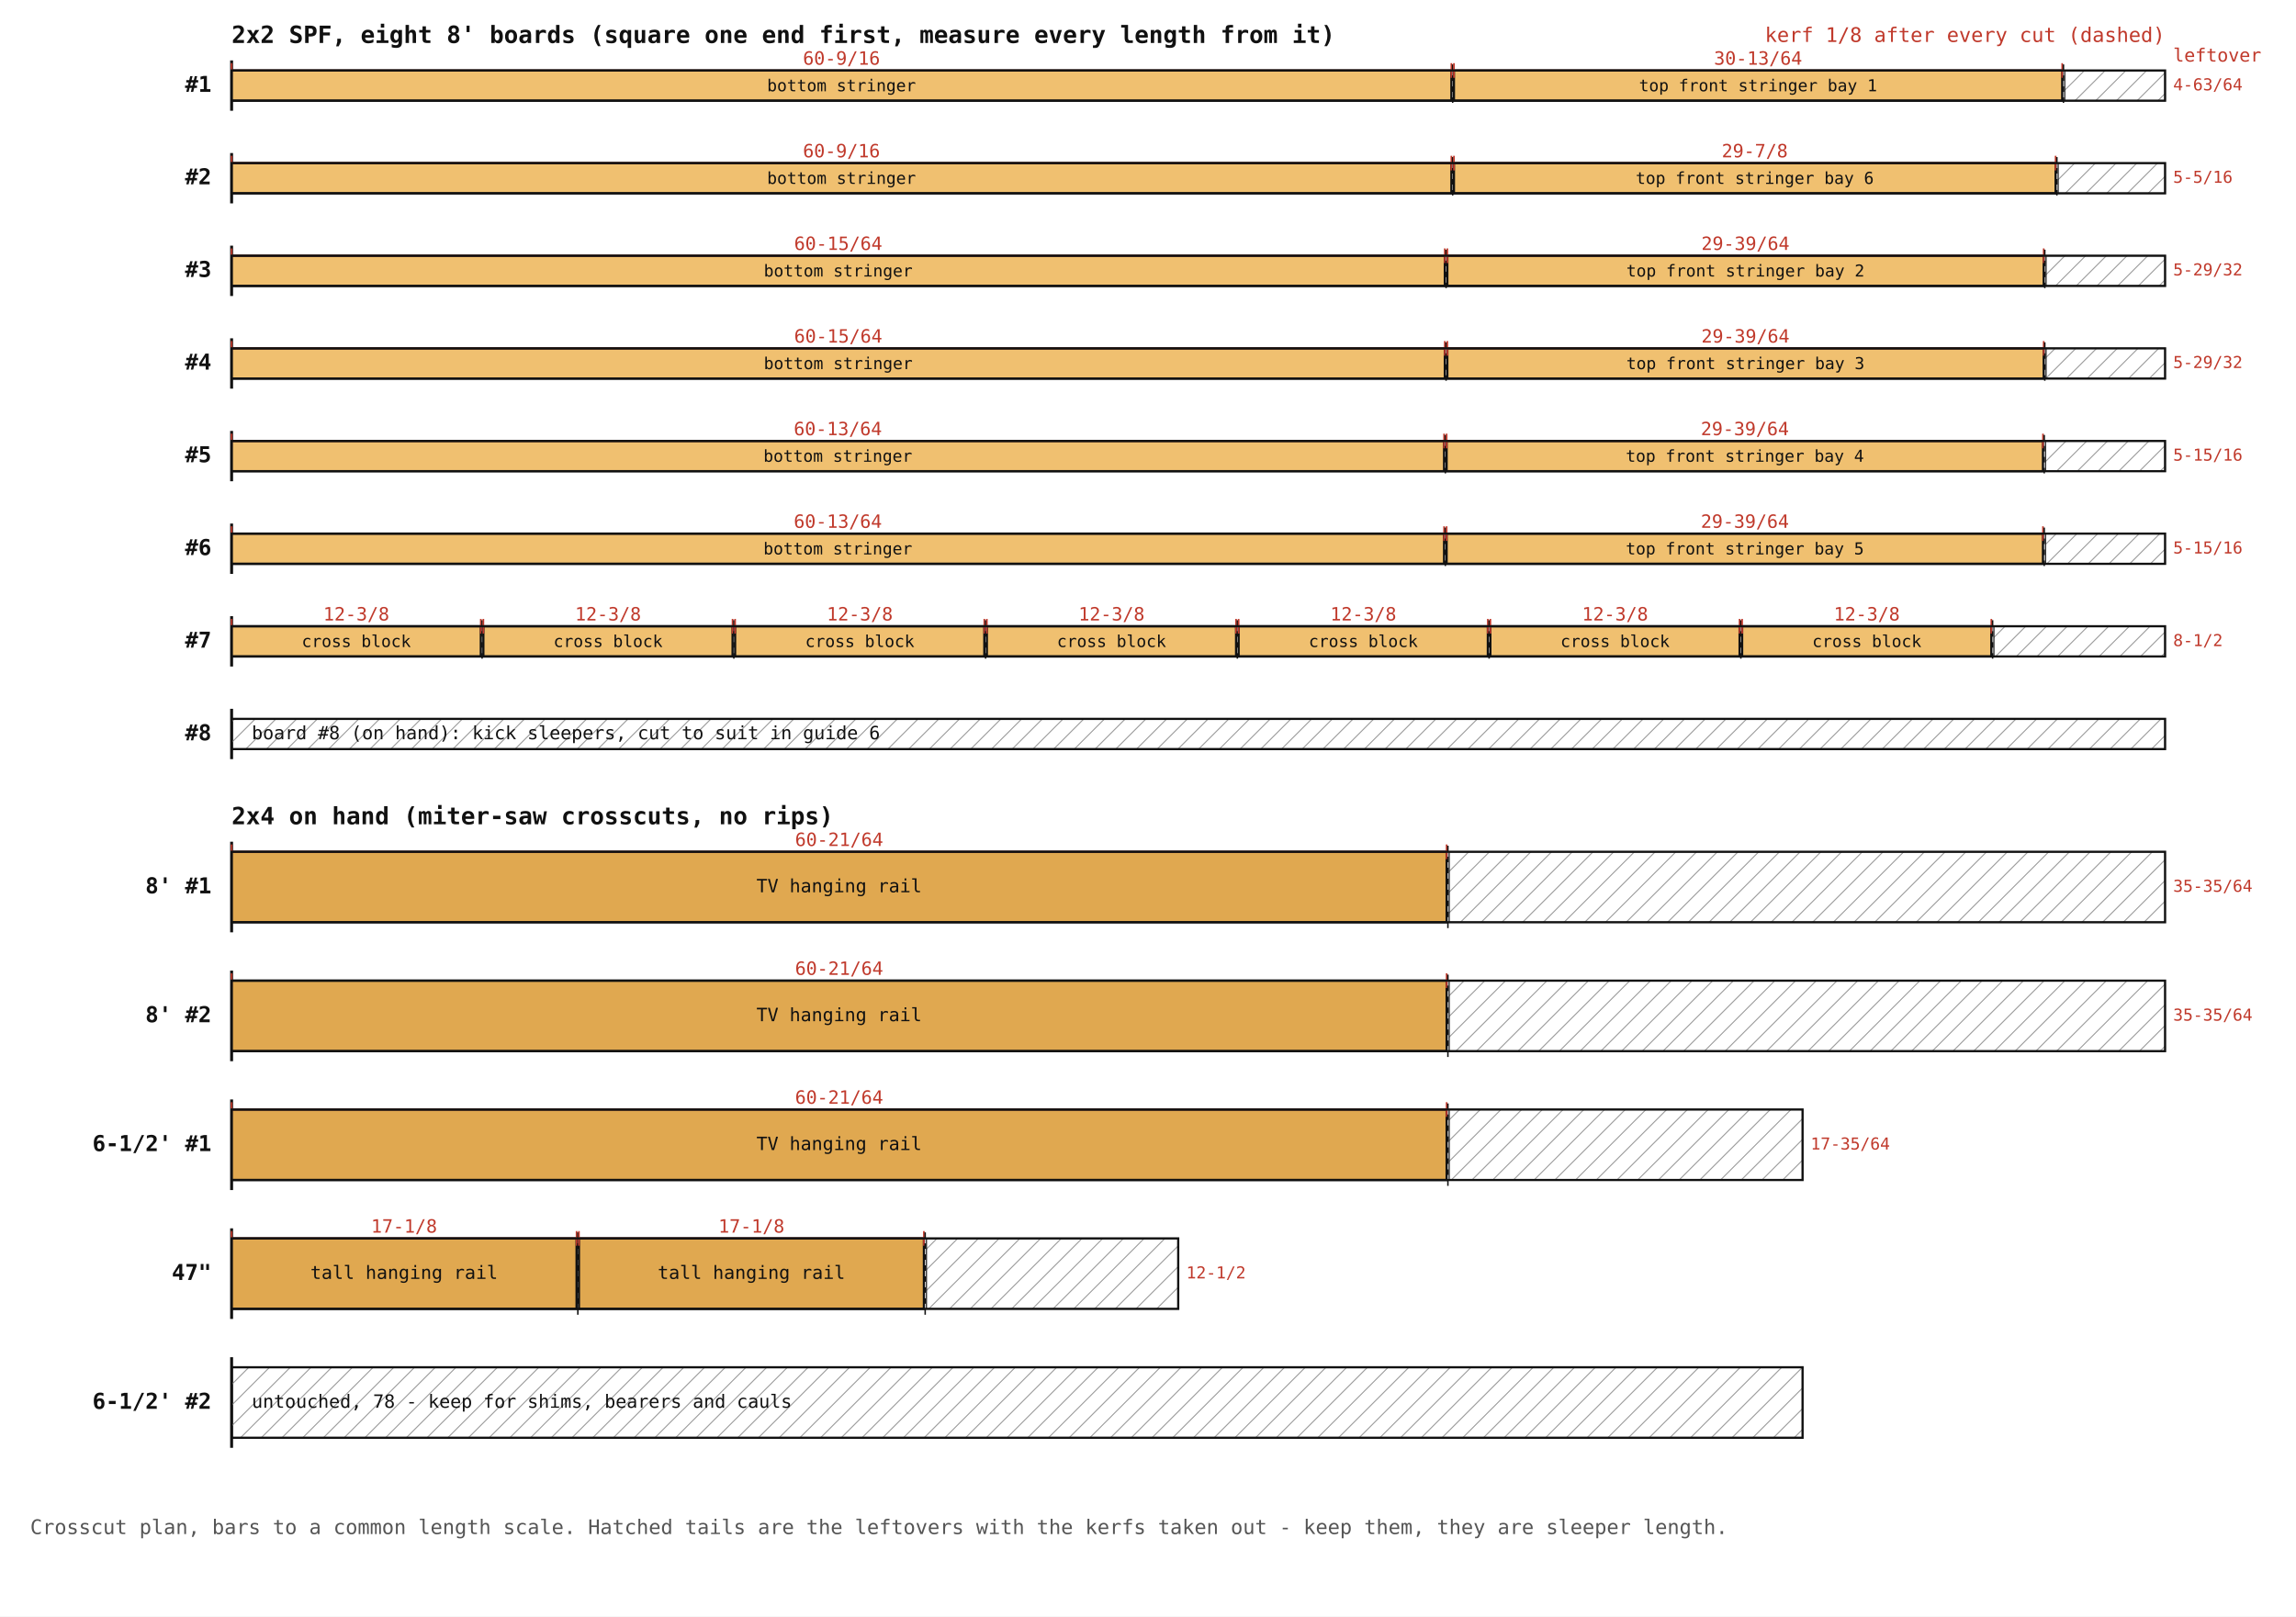
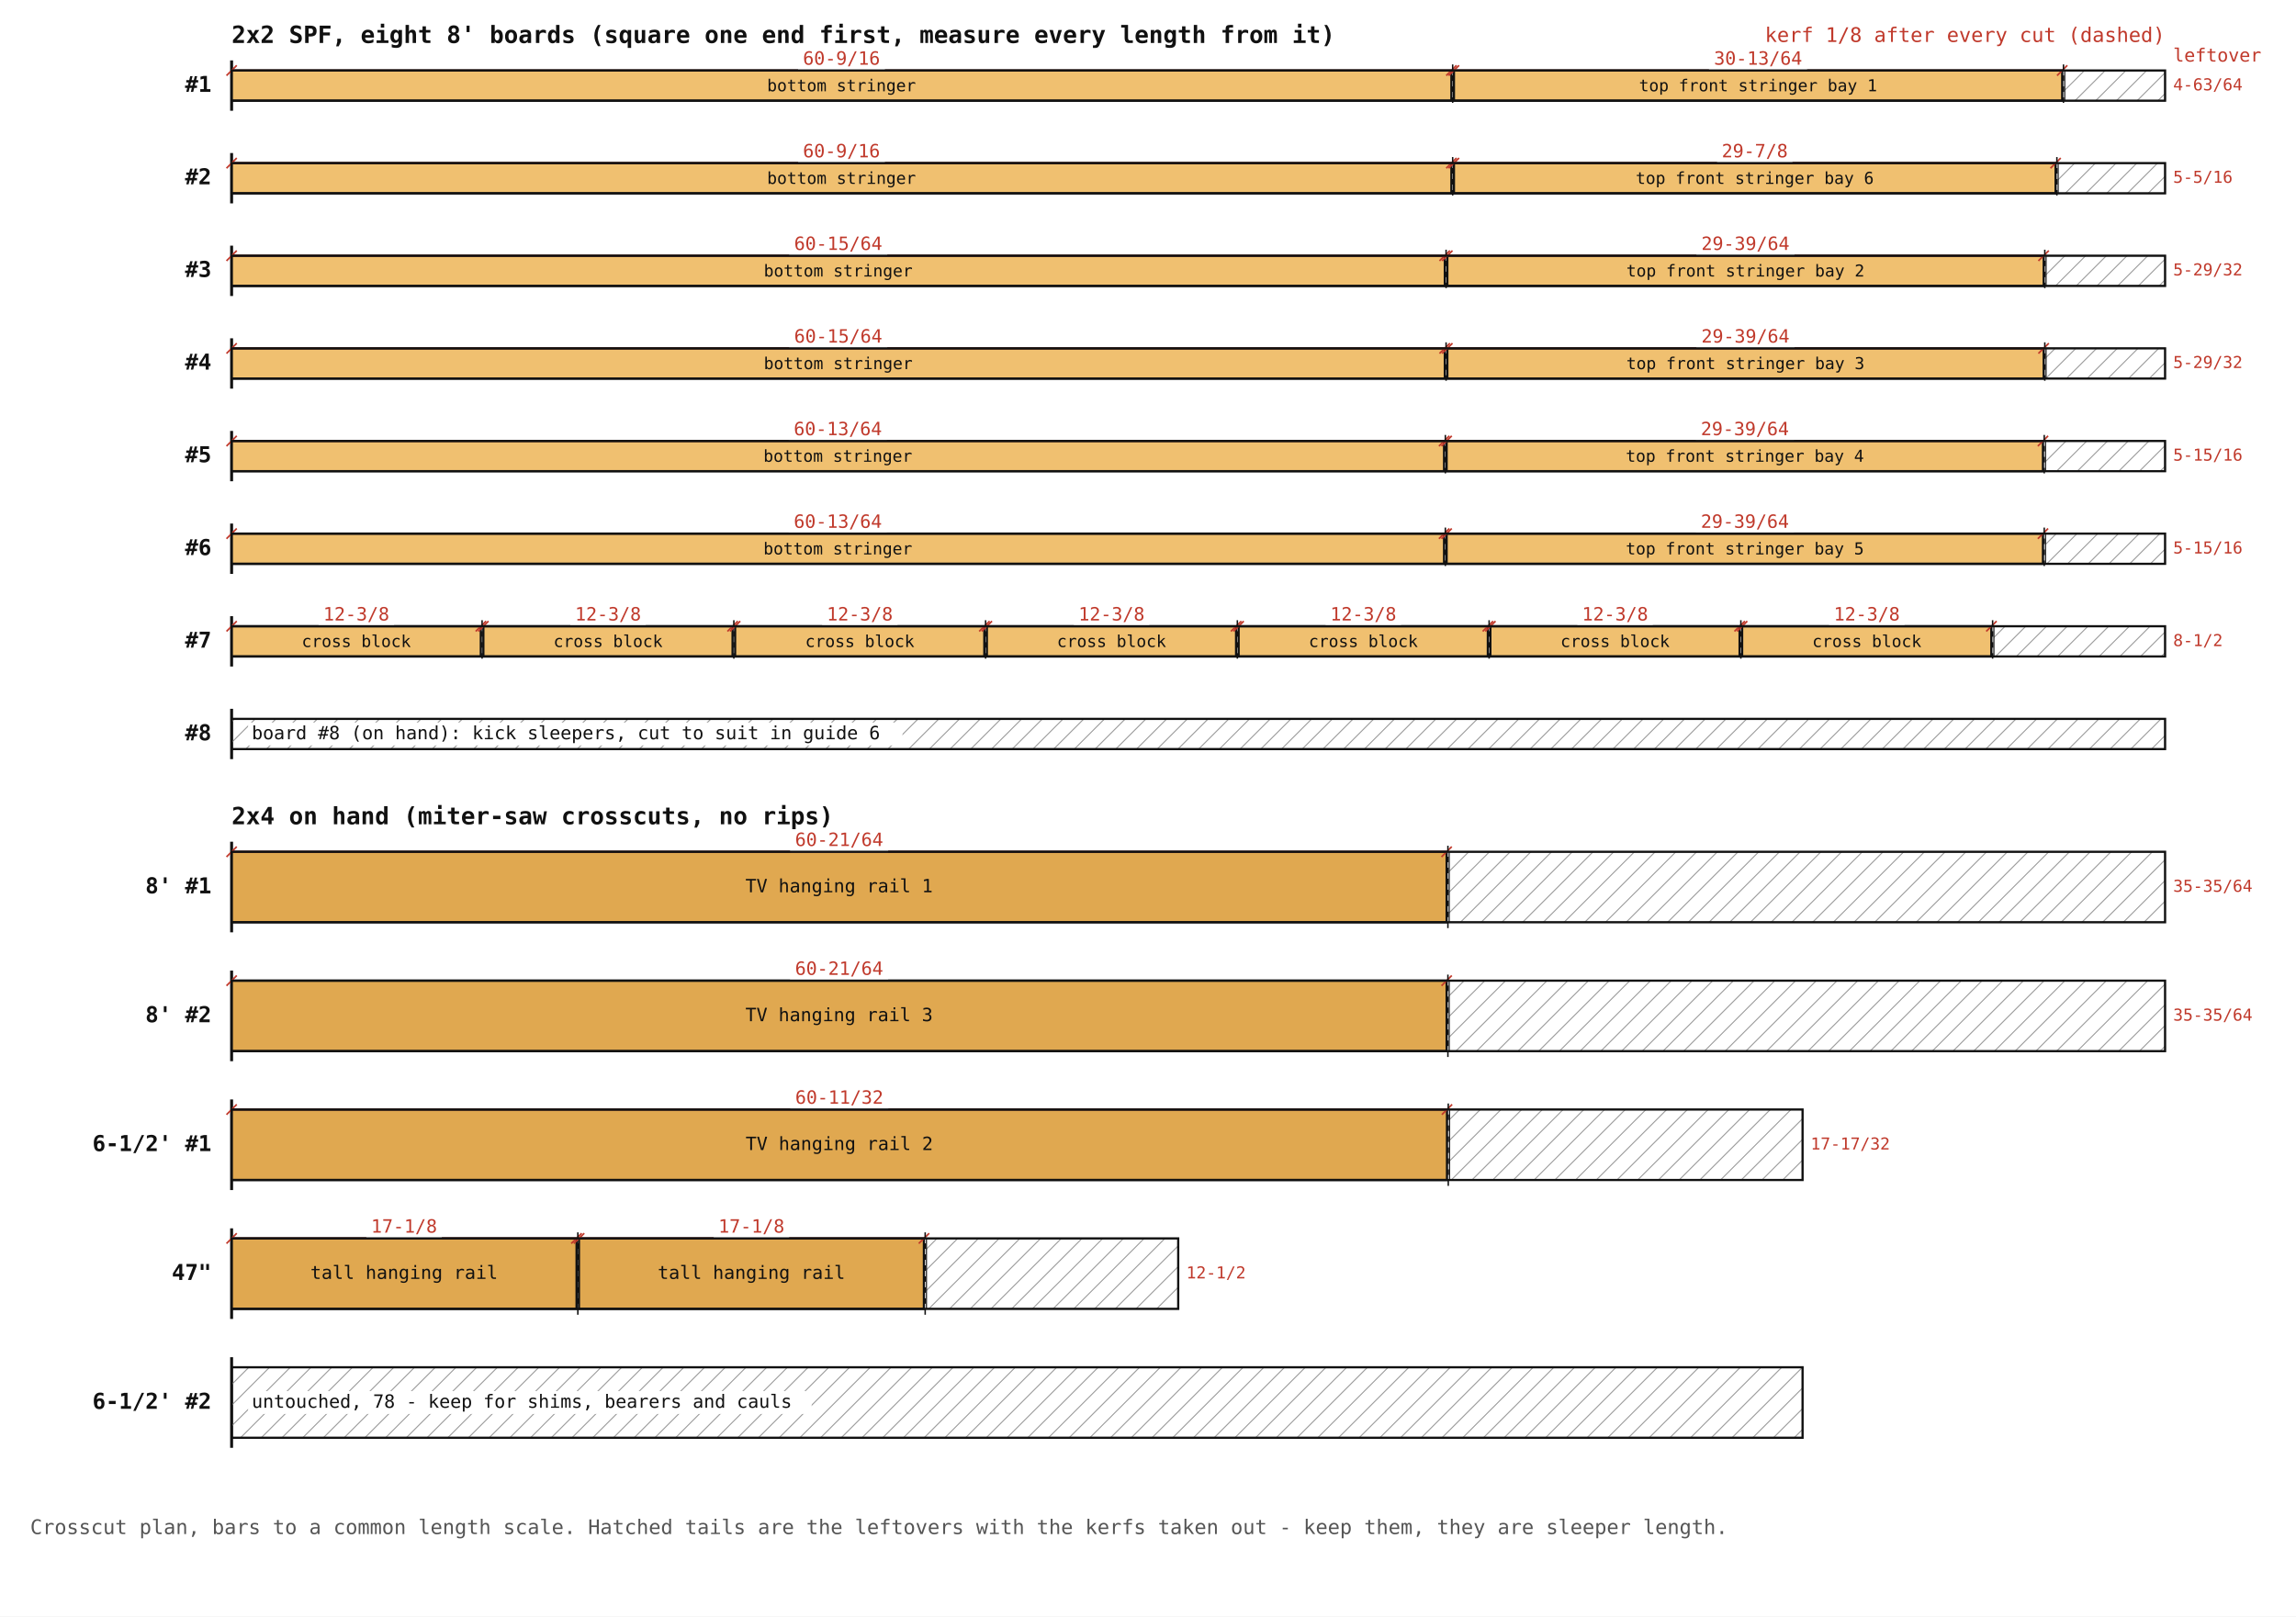
<svg xmlns="http://www.w3.org/2000/svg" viewBox="0 0 1254 883" width="1254" height="883">
  <defs>
    <pattern id="waste" width="8" height="8" patternUnits="userSpaceOnUse" patternTransform="rotate(45)">
      <line x1="0" y1="0" x2="0" y2="8" stroke="#999" stroke-width="1" />
    </pattern>
  </defs>
  <rect width="100%" height="100%" fill="white" />
  <text x="126.5" y="19.8" font-size="13" text-anchor="start" fill="#111" font-weight="bold" dominant-baseline="middle" font-family="Menlo, Consolas, monospace">2x2 SPF, eight 8' boards (square one end first, measure every length from it)</text>
  <text x="1186.9" y="30.8" font-size="10" text-anchor="start" fill="#c0392b" font-weight="normal" dominant-baseline="middle" font-family="Menlo, Consolas, monospace">leftover</text>
  <text x="115.5" y="46.8" font-size="12" text-anchor="end" fill="#111" font-weight="bold" dominant-baseline="middle" font-family="Menlo, Consolas, monospace">#1</text>
  <line x1="126.5" y1="33.0" x2="126.5" y2="60.5" stroke="#111" stroke-width="1.6" />
  <rect x="126.5" y="38.5" width="666.2" height="16.5" fill="#f0c070" stroke="#111" stroke-width="1.2" opacity="1.0" />
  <line x1="126.5" y1="38.5" x2="792.7" y2="38.5" stroke="#c0392b" stroke-width="0.9" />
-   <line x1="126.5" y1="34.5" x2="126.5" y2="42.5" stroke="#c0392b" stroke-width="0.9" />
-   <line x1="792.7" y1="34.5" x2="792.7" y2="42.5" stroke="#c0392b" stroke-width="0.9" />
+   <line x1="123.7" y1="41.3" x2="129.3" y2="35.7" stroke="#c0392b" stroke-width="0.9" />
+   <line x1="789.9" y1="41.3" x2="795.5" y2="35.7" stroke="#c0392b" stroke-width="0.9" />
+   <rect x="435.9" y="26.2" width="47.4" height="12.5" fill="white" stroke="none" />
  <text x="459.6" y="32.5" font-size="10" text-anchor="middle" fill="#c0392b" font-weight="normal" dominant-baseline="middle" font-family="Menlo, Consolas, monospace">60-9/16</text>
  <text x="459.6" y="47.3" font-size="9" text-anchor="middle" fill="#111" font-weight="normal" dominant-baseline="middle" font-family="Menlo, Consolas, monospace">bottom stringer</text>
  <line x1="793.4" y1="35.2" x2="793.4" y2="58.3" stroke="#111" stroke-width="0.8" stroke-dasharray="3 3" />
  <rect x="794.1" y="38.5" width="332.2" height="16.5" fill="#f0c070" stroke="#111" stroke-width="1.2" opacity="1.0" />
  <line x1="794.1" y1="38.5" x2="1126.3" y2="38.5" stroke="#c0392b" stroke-width="0.9" />
-   <line x1="794.1" y1="34.5" x2="794.1" y2="42.5" stroke="#c0392b" stroke-width="0.9" />
-   <line x1="1126.3" y1="34.5" x2="1126.3" y2="42.5" stroke="#c0392b" stroke-width="0.9" />
+   <line x1="791.2" y1="41.3" x2="796.9" y2="35.7" stroke="#c0392b" stroke-width="0.9" />
+   <line x1="1123.5" y1="41.3" x2="1129.1" y2="35.7" stroke="#c0392b" stroke-width="0.9" />
+   <rect x="933.4" y="26.2" width="53.6" height="12.5" fill="white" stroke="none" />
  <text x="960.2" y="32.5" font-size="10" text-anchor="middle" fill="#c0392b" font-weight="normal" dominant-baseline="middle" font-family="Menlo, Consolas, monospace">30-13/64</text>
  <text x="960.2" y="47.3" font-size="9" text-anchor="middle" fill="#111" font-weight="normal" dominant-baseline="middle" font-family="Menlo, Consolas, monospace">top front stringer bay 1</text>
  <line x1="1127.0" y1="35.2" x2="1127.0" y2="58.3" stroke="#111" stroke-width="0.8" stroke-dasharray="3 3" />
  <rect x="1127.7" y="38.5" width="54.8" height="16.5" fill="url(#waste)" stroke="#111" stroke-width="0.6" opacity="1.0" />
  <text x="1186.9" y="46.8" font-size="9" text-anchor="start" fill="#c0392b" font-weight="normal" dominant-baseline="middle" font-family="Menlo, Consolas, monospace">4-63/64</text>
  <rect x="126.5" y="38.5" width="1056.0" height="16.5" fill="none" stroke="#111" stroke-width="1.2" opacity="1.0" />
  <text x="115.5" y="97.3" font-size="12" text-anchor="end" fill="#111" font-weight="bold" dominant-baseline="middle" font-family="Menlo, Consolas, monospace">#2</text>
  <line x1="126.5" y1="83.6" x2="126.5" y2="111.1" stroke="#111" stroke-width="1.6" />
  <rect x="126.5" y="89.1" width="666.2" height="16.5" fill="#f0c070" stroke="#111" stroke-width="1.2" opacity="1.0" />
  <line x1="126.5" y1="89.1" x2="792.7" y2="89.1" stroke="#c0392b" stroke-width="0.9" />
-   <line x1="126.5" y1="85.1" x2="126.5" y2="93.1" stroke="#c0392b" stroke-width="0.9" />
-   <line x1="792.7" y1="85.1" x2="792.7" y2="93.1" stroke="#c0392b" stroke-width="0.9" />
+   <line x1="123.7" y1="91.9" x2="129.3" y2="86.3" stroke="#c0392b" stroke-width="0.9" />
+   <line x1="789.9" y1="91.9" x2="795.5" y2="86.3" stroke="#c0392b" stroke-width="0.9" />
+   <rect x="435.9" y="76.8" width="47.4" height="12.5" fill="white" stroke="none" />
  <text x="459.6" y="83.1" font-size="10" text-anchor="middle" fill="#c0392b" font-weight="normal" dominant-baseline="middle" font-family="Menlo, Consolas, monospace">60-9/16</text>
  <text x="459.6" y="97.9" font-size="9" text-anchor="middle" fill="#111" font-weight="normal" dominant-baseline="middle" font-family="Menlo, Consolas, monospace">bottom stringer</text>
  <line x1="793.4" y1="85.8" x2="793.4" y2="108.9" stroke="#111" stroke-width="0.8" stroke-dasharray="3 3" />
  <rect x="794.1" y="89.1" width="328.6" height="16.5" fill="#f0c070" stroke="#111" stroke-width="1.2" opacity="1.0" />
  <line x1="794.1" y1="89.1" x2="1122.7" y2="89.1" stroke="#c0392b" stroke-width="0.9" />
-   <line x1="794.1" y1="85.1" x2="794.1" y2="93.1" stroke="#c0392b" stroke-width="0.9" />
-   <line x1="1122.7" y1="85.1" x2="1122.7" y2="93.1" stroke="#c0392b" stroke-width="0.9" />
+   <line x1="791.2" y1="91.9" x2="796.9" y2="86.3" stroke="#c0392b" stroke-width="0.9" />
+   <line x1="1119.9" y1="91.9" x2="1125.5" y2="86.3" stroke="#c0392b" stroke-width="0.9" />
+   <rect x="937.8" y="76.8" width="41.2" height="12.5" fill="white" stroke="none" />
  <text x="958.4" y="83.1" font-size="10" text-anchor="middle" fill="#c0392b" font-weight="normal" dominant-baseline="middle" font-family="Menlo, Consolas, monospace">29-7/8</text>
  <text x="958.4" y="97.9" font-size="9" text-anchor="middle" fill="#111" font-weight="normal" dominant-baseline="middle" font-family="Menlo, Consolas, monospace">top front stringer bay 6</text>
  <line x1="1123.4" y1="85.8" x2="1123.4" y2="108.9" stroke="#111" stroke-width="0.8" stroke-dasharray="3 3" />
  <rect x="1124.1" y="89.1" width="58.4" height="16.5" fill="url(#waste)" stroke="#111" stroke-width="0.6" opacity="1.0" />
  <text x="1186.9" y="97.3" font-size="9" text-anchor="start" fill="#c0392b" font-weight="normal" dominant-baseline="middle" font-family="Menlo, Consolas, monospace">5-5/16</text>
  <rect x="126.5" y="89.1" width="1056.0" height="16.5" fill="none" stroke="#111" stroke-width="1.2" opacity="1.0" />
  <text x="115.5" y="147.9" font-size="12" text-anchor="end" fill="#111" font-weight="bold" dominant-baseline="middle" font-family="Menlo, Consolas, monospace">#3</text>
  <line x1="126.5" y1="134.2" x2="126.5" y2="161.7" stroke="#111" stroke-width="1.6" />
  <rect x="126.5" y="139.7" width="662.6" height="16.5" fill="#f0c070" stroke="#111" stroke-width="1.2" opacity="1.0" />
  <line x1="126.5" y1="139.7" x2="789.1" y2="139.7" stroke="#c0392b" stroke-width="0.9" />
-   <line x1="126.5" y1="135.7" x2="126.5" y2="143.7" stroke="#c0392b" stroke-width="0.9" />
-   <line x1="789.1" y1="135.7" x2="789.1" y2="143.7" stroke="#c0392b" stroke-width="0.9" />
+   <line x1="123.7" y1="142.5" x2="129.3" y2="136.9" stroke="#c0392b" stroke-width="0.9" />
+   <line x1="786.2" y1="142.5" x2="791.9" y2="136.9" stroke="#c0392b" stroke-width="0.9" />
+   <rect x="431.0" y="127.4" width="53.6" height="12.5" fill="white" stroke="none" />
  <text x="457.8" y="133.7" font-size="10" text-anchor="middle" fill="#c0392b" font-weight="normal" dominant-baseline="middle" font-family="Menlo, Consolas, monospace">60-15/64</text>
  <text x="457.8" y="148.5" font-size="9" text-anchor="middle" fill="#111" font-weight="normal" dominant-baseline="middle" font-family="Menlo, Consolas, monospace">bottom stringer</text>
  <line x1="789.8" y1="136.4" x2="789.8" y2="159.5" stroke="#111" stroke-width="0.8" stroke-dasharray="3 3" />
  <rect x="790.5" y="139.7" width="325.7" height="16.5" fill="#f0c070" stroke="#111" stroke-width="1.2" opacity="1.0" />
  <line x1="790.5" y1="139.7" x2="1116.2" y2="139.7" stroke="#c0392b" stroke-width="0.9" />
-   <line x1="790.5" y1="135.7" x2="790.5" y2="143.7" stroke="#c0392b" stroke-width="0.9" />
-   <line x1="1116.2" y1="135.7" x2="1116.2" y2="143.7" stroke="#c0392b" stroke-width="0.9" />
+   <line x1="787.6" y1="142.5" x2="793.3" y2="136.9" stroke="#c0392b" stroke-width="0.9" />
+   <line x1="1113.3" y1="142.5" x2="1119.0" y2="136.9" stroke="#c0392b" stroke-width="0.9" />
+   <rect x="926.5" y="127.4" width="53.6" height="12.5" fill="white" stroke="none" />
  <text x="953.3" y="133.7" font-size="10" text-anchor="middle" fill="#c0392b" font-weight="normal" dominant-baseline="middle" font-family="Menlo, Consolas, monospace">29-39/64</text>
  <text x="953.3" y="148.5" font-size="9" text-anchor="middle" fill="#111" font-weight="normal" dominant-baseline="middle" font-family="Menlo, Consolas, monospace">top front stringer bay 2</text>
  <line x1="1116.8" y1="136.4" x2="1116.8" y2="159.5" stroke="#111" stroke-width="0.8" stroke-dasharray="3 3" />
  <rect x="1117.5" y="139.7" width="65.0" height="16.5" fill="url(#waste)" stroke="#111" stroke-width="0.6" opacity="1.0" />
  <text x="1186.9" y="147.9" font-size="9" text-anchor="start" fill="#c0392b" font-weight="normal" dominant-baseline="middle" font-family="Menlo, Consolas, monospace">5-29/32</text>
  <rect x="126.5" y="139.7" width="1056.0" height="16.5" fill="none" stroke="#111" stroke-width="1.2" opacity="1.0" />
  <text x="115.5" y="198.5" font-size="12" text-anchor="end" fill="#111" font-weight="bold" dominant-baseline="middle" font-family="Menlo, Consolas, monospace">#4</text>
  <line x1="126.5" y1="184.8" x2="126.5" y2="212.3" stroke="#111" stroke-width="1.6" />
  <rect x="126.5" y="190.3" width="662.6" height="16.5" fill="#f0c070" stroke="#111" stroke-width="1.2" opacity="1.0" />
  <line x1="126.5" y1="190.3" x2="789.1" y2="190.3" stroke="#c0392b" stroke-width="0.9" />
-   <line x1="126.5" y1="186.3" x2="126.5" y2="194.3" stroke="#c0392b" stroke-width="0.9" />
-   <line x1="789.1" y1="186.3" x2="789.1" y2="194.3" stroke="#c0392b" stroke-width="0.9" />
+   <line x1="123.7" y1="193.1" x2="129.3" y2="187.5" stroke="#c0392b" stroke-width="0.9" />
+   <line x1="786.2" y1="193.1" x2="791.9" y2="187.5" stroke="#c0392b" stroke-width="0.9" />
+   <rect x="431.0" y="178.0" width="53.6" height="12.5" fill="white" stroke="none" />
  <text x="457.8" y="184.3" font-size="10" text-anchor="middle" fill="#c0392b" font-weight="normal" dominant-baseline="middle" font-family="Menlo, Consolas, monospace">60-15/64</text>
  <text x="457.8" y="199.1" font-size="9" text-anchor="middle" fill="#111" font-weight="normal" dominant-baseline="middle" font-family="Menlo, Consolas, monospace">bottom stringer</text>
  <line x1="789.8" y1="187.0" x2="789.8" y2="210.1" stroke="#111" stroke-width="0.8" stroke-dasharray="3 3" />
  <rect x="790.5" y="190.3" width="325.7" height="16.5" fill="#f0c070" stroke="#111" stroke-width="1.2" opacity="1.0" />
  <line x1="790.5" y1="190.3" x2="1116.2" y2="190.3" stroke="#c0392b" stroke-width="0.9" />
-   <line x1="790.5" y1="186.3" x2="790.5" y2="194.3" stroke="#c0392b" stroke-width="0.9" />
-   <line x1="1116.2" y1="186.3" x2="1116.2" y2="194.3" stroke="#c0392b" stroke-width="0.9" />
+   <line x1="787.6" y1="193.1" x2="793.3" y2="187.5" stroke="#c0392b" stroke-width="0.9" />
+   <line x1="1113.3" y1="193.1" x2="1119.0" y2="187.5" stroke="#c0392b" stroke-width="0.9" />
+   <rect x="926.5" y="178.0" width="53.6" height="12.5" fill="white" stroke="none" />
  <text x="953.3" y="184.3" font-size="10" text-anchor="middle" fill="#c0392b" font-weight="normal" dominant-baseline="middle" font-family="Menlo, Consolas, monospace">29-39/64</text>
  <text x="953.3" y="199.1" font-size="9" text-anchor="middle" fill="#111" font-weight="normal" dominant-baseline="middle" font-family="Menlo, Consolas, monospace">top front stringer bay 3</text>
  <line x1="1116.8" y1="187.0" x2="1116.8" y2="210.1" stroke="#111" stroke-width="0.8" stroke-dasharray="3 3" />
  <rect x="1117.5" y="190.3" width="65.0" height="16.5" fill="url(#waste)" stroke="#111" stroke-width="0.6" opacity="1.0" />
  <text x="1186.9" y="198.5" font-size="9" text-anchor="start" fill="#c0392b" font-weight="normal" dominant-baseline="middle" font-family="Menlo, Consolas, monospace">5-29/32</text>
  <rect x="126.5" y="190.3" width="1056.0" height="16.5" fill="none" stroke="#111" stroke-width="1.2" opacity="1.0" />
  <text x="115.5" y="249.1" font-size="12" text-anchor="end" fill="#111" font-weight="bold" dominant-baseline="middle" font-family="Menlo, Consolas, monospace">#5</text>
  <line x1="126.5" y1="235.4" x2="126.5" y2="262.9" stroke="#111" stroke-width="1.6" />
  <rect x="126.5" y="240.9" width="662.2" height="16.5" fill="#f0c070" stroke="#111" stroke-width="1.2" opacity="1.0" />
  <line x1="126.5" y1="240.9" x2="788.7" y2="240.9" stroke="#c0392b" stroke-width="0.9" />
-   <line x1="126.5" y1="236.9" x2="126.5" y2="244.9" stroke="#c0392b" stroke-width="0.9" />
-   <line x1="788.7" y1="236.9" x2="788.7" y2="244.9" stroke="#c0392b" stroke-width="0.9" />
+   <line x1="123.7" y1="243.7" x2="129.3" y2="238.1" stroke="#c0392b" stroke-width="0.9" />
+   <line x1="785.9" y1="243.7" x2="791.6" y2="238.1" stroke="#c0392b" stroke-width="0.9" />
+   <rect x="430.8" y="228.6" width="53.6" height="12.5" fill="white" stroke="none" />
  <text x="457.6" y="234.9" font-size="10" text-anchor="middle" fill="#c0392b" font-weight="normal" dominant-baseline="middle" font-family="Menlo, Consolas, monospace">60-13/64</text>
  <text x="457.6" y="249.7" font-size="9" text-anchor="middle" fill="#111" font-weight="normal" dominant-baseline="middle" font-family="Menlo, Consolas, monospace">bottom stringer</text>
  <line x1="789.4" y1="237.6" x2="789.4" y2="260.7" stroke="#111" stroke-width="0.8" stroke-dasharray="3 3" />
  <rect x="790.1" y="240.9" width="325.7" height="16.5" fill="#f0c070" stroke="#111" stroke-width="1.2" opacity="1.0" />
  <line x1="790.1" y1="240.9" x2="1115.8" y2="240.9" stroke="#c0392b" stroke-width="0.9" />
-   <line x1="790.1" y1="236.9" x2="790.1" y2="244.9" stroke="#c0392b" stroke-width="0.9" />
-   <line x1="1115.8" y1="236.9" x2="1115.8" y2="244.9" stroke="#c0392b" stroke-width="0.9" />
+   <line x1="787.3" y1="243.7" x2="792.9" y2="238.1" stroke="#c0392b" stroke-width="0.9" />
+   <line x1="1113.0" y1="243.7" x2="1118.6" y2="238.1" stroke="#c0392b" stroke-width="0.9" />
+   <rect x="926.2" y="228.6" width="53.6" height="12.5" fill="white" stroke="none" />
  <text x="953.0" y="234.9" font-size="10" text-anchor="middle" fill="#c0392b" font-weight="normal" dominant-baseline="middle" font-family="Menlo, Consolas, monospace">29-39/64</text>
  <text x="953.0" y="249.7" font-size="9" text-anchor="middle" fill="#111" font-weight="normal" dominant-baseline="middle" font-family="Menlo, Consolas, monospace">top front stringer bay 4</text>
  <line x1="1116.5" y1="237.6" x2="1116.5" y2="260.7" stroke="#111" stroke-width="0.8" stroke-dasharray="3 3" />
  <rect x="1117.2" y="240.9" width="65.3" height="16.5" fill="url(#waste)" stroke="#111" stroke-width="0.6" opacity="1.0" />
  <text x="1186.9" y="249.1" font-size="9" text-anchor="start" fill="#c0392b" font-weight="normal" dominant-baseline="middle" font-family="Menlo, Consolas, monospace">5-15/16</text>
  <rect x="126.5" y="240.9" width="1056.0" height="16.5" fill="none" stroke="#111" stroke-width="1.2" opacity="1.0" />
  <text x="115.5" y="299.8" font-size="12" text-anchor="end" fill="#111" font-weight="bold" dominant-baseline="middle" font-family="Menlo, Consolas, monospace">#6</text>
  <line x1="126.5" y1="286.0" x2="126.5" y2="313.5" stroke="#111" stroke-width="1.6" />
  <rect x="126.5" y="291.5" width="662.2" height="16.5" fill="#f0c070" stroke="#111" stroke-width="1.2" opacity="1.0" />
  <line x1="126.5" y1="291.5" x2="788.7" y2="291.5" stroke="#c0392b" stroke-width="0.9" />
-   <line x1="126.5" y1="287.5" x2="126.5" y2="295.5" stroke="#c0392b" stroke-width="0.9" />
-   <line x1="788.7" y1="287.5" x2="788.7" y2="295.5" stroke="#c0392b" stroke-width="0.9" />
+   <line x1="123.7" y1="294.3" x2="129.3" y2="288.7" stroke="#c0392b" stroke-width="0.9" />
+   <line x1="785.9" y1="294.3" x2="791.6" y2="288.7" stroke="#c0392b" stroke-width="0.9" />
+   <rect x="430.8" y="279.2" width="53.6" height="12.5" fill="white" stroke="none" />
  <text x="457.6" y="285.5" font-size="10" text-anchor="middle" fill="#c0392b" font-weight="normal" dominant-baseline="middle" font-family="Menlo, Consolas, monospace">60-13/64</text>
  <text x="457.6" y="300.3" font-size="9" text-anchor="middle" fill="#111" font-weight="normal" dominant-baseline="middle" font-family="Menlo, Consolas, monospace">bottom stringer</text>
  <line x1="789.4" y1="288.2" x2="789.4" y2="311.3" stroke="#111" stroke-width="0.8" stroke-dasharray="3 3" />
  <rect x="790.1" y="291.5" width="325.7" height="16.5" fill="#f0c070" stroke="#111" stroke-width="1.2" opacity="1.0" />
  <line x1="790.1" y1="291.5" x2="1115.8" y2="291.5" stroke="#c0392b" stroke-width="0.9" />
-   <line x1="790.1" y1="287.5" x2="790.1" y2="295.5" stroke="#c0392b" stroke-width="0.9" />
-   <line x1="1115.8" y1="287.5" x2="1115.8" y2="295.5" stroke="#c0392b" stroke-width="0.9" />
+   <line x1="787.3" y1="294.3" x2="792.9" y2="288.7" stroke="#c0392b" stroke-width="0.9" />
+   <line x1="1113.0" y1="294.3" x2="1118.6" y2="288.7" stroke="#c0392b" stroke-width="0.9" />
+   <rect x="926.2" y="279.2" width="53.6" height="12.5" fill="white" stroke="none" />
  <text x="953.0" y="285.5" font-size="10" text-anchor="middle" fill="#c0392b" font-weight="normal" dominant-baseline="middle" font-family="Menlo, Consolas, monospace">29-39/64</text>
  <text x="953.0" y="300.3" font-size="9" text-anchor="middle" fill="#111" font-weight="normal" dominant-baseline="middle" font-family="Menlo, Consolas, monospace">top front stringer bay 5</text>
  <line x1="1116.5" y1="288.2" x2="1116.5" y2="311.3" stroke="#111" stroke-width="0.8" stroke-dasharray="3 3" />
  <rect x="1117.2" y="291.5" width="65.3" height="16.5" fill="url(#waste)" stroke="#111" stroke-width="0.6" opacity="1.0" />
  <text x="1186.9" y="299.8" font-size="9" text-anchor="start" fill="#c0392b" font-weight="normal" dominant-baseline="middle" font-family="Menlo, Consolas, monospace">5-15/16</text>
  <rect x="126.5" y="291.5" width="1056.0" height="16.5" fill="none" stroke="#111" stroke-width="1.2" opacity="1.0" />
  <text x="115.5" y="350.4" font-size="12" text-anchor="end" fill="#111" font-weight="bold" dominant-baseline="middle" font-family="Menlo, Consolas, monospace">#7</text>
  <line x1="126.5" y1="336.6" x2="126.5" y2="364.1" stroke="#111" stroke-width="1.6" />
  <rect x="126.5" y="342.1" width="136.1" height="16.5" fill="#f0c070" stroke="#111" stroke-width="1.2" opacity="1.0" />
  <line x1="126.5" y1="342.1" x2="262.6" y2="342.1" stroke="#c0392b" stroke-width="0.9" />
-   <line x1="126.5" y1="338.1" x2="126.5" y2="346.1" stroke="#c0392b" stroke-width="0.9" />
-   <line x1="262.6" y1="338.1" x2="262.6" y2="346.1" stroke="#c0392b" stroke-width="0.9" />
+   <line x1="123.7" y1="344.9" x2="129.3" y2="339.3" stroke="#c0392b" stroke-width="0.9" />
+   <line x1="259.8" y1="344.9" x2="265.5" y2="339.3" stroke="#c0392b" stroke-width="0.9" />
+   <rect x="174.0" y="329.9" width="41.2" height="12.5" fill="white" stroke="none" />
  <text x="194.6" y="336.1" font-size="10" text-anchor="middle" fill="#c0392b" font-weight="normal" dominant-baseline="middle" font-family="Menlo, Consolas, monospace">12-3/8</text>
  <text x="194.6" y="350.9" font-size="9" text-anchor="middle" fill="#111" font-weight="normal" dominant-baseline="middle" font-family="Menlo, Consolas, monospace">cross block</text>
  <line x1="263.3" y1="338.8" x2="263.3" y2="361.9" stroke="#111" stroke-width="0.8" stroke-dasharray="3 3" />
  <rect x="264.0" y="342.1" width="136.1" height="16.5" fill="#f0c070" stroke="#111" stroke-width="1.2" opacity="1.0" />
  <line x1="264.0" y1="342.1" x2="400.1" y2="342.1" stroke="#c0392b" stroke-width="0.9" />
-   <line x1="264.0" y1="338.1" x2="264.0" y2="346.1" stroke="#c0392b" stroke-width="0.9" />
-   <line x1="400.1" y1="338.1" x2="400.1" y2="346.1" stroke="#c0392b" stroke-width="0.9" />
+   <line x1="261.2" y1="344.9" x2="266.8" y2="339.3" stroke="#c0392b" stroke-width="0.9" />
+   <line x1="397.3" y1="344.9" x2="403.0" y2="339.3" stroke="#c0392b" stroke-width="0.9" />
+   <rect x="311.5" y="329.9" width="41.2" height="12.5" fill="white" stroke="none" />
  <text x="332.1" y="336.1" font-size="10" text-anchor="middle" fill="#c0392b" font-weight="normal" dominant-baseline="middle" font-family="Menlo, Consolas, monospace">12-3/8</text>
  <text x="332.1" y="350.9" font-size="9" text-anchor="middle" fill="#111" font-weight="normal" dominant-baseline="middle" font-family="Menlo, Consolas, monospace">cross block</text>
  <line x1="400.8" y1="338.8" x2="400.8" y2="361.9" stroke="#111" stroke-width="0.8" stroke-dasharray="3 3" />
  <rect x="401.5" y="342.1" width="136.1" height="16.5" fill="#f0c070" stroke="#111" stroke-width="1.2" opacity="1.0" />
  <line x1="401.5" y1="342.1" x2="537.6" y2="342.1" stroke="#c0392b" stroke-width="0.9" />
-   <line x1="401.5" y1="338.1" x2="401.5" y2="346.1" stroke="#c0392b" stroke-width="0.9" />
-   <line x1="537.6" y1="338.1" x2="537.6" y2="346.1" stroke="#c0392b" stroke-width="0.9" />
+   <line x1="398.7" y1="344.9" x2="404.3" y2="339.3" stroke="#c0392b" stroke-width="0.9" />
+   <line x1="534.8" y1="344.9" x2="540.5" y2="339.3" stroke="#c0392b" stroke-width="0.9" />
+   <rect x="449.0" y="329.9" width="41.2" height="12.5" fill="white" stroke="none" />
  <text x="469.6" y="336.1" font-size="10" text-anchor="middle" fill="#c0392b" font-weight="normal" dominant-baseline="middle" font-family="Menlo, Consolas, monospace">12-3/8</text>
  <text x="469.6" y="350.9" font-size="9" text-anchor="middle" fill="#111" font-weight="normal" dominant-baseline="middle" font-family="Menlo, Consolas, monospace">cross block</text>
  <line x1="538.3" y1="338.8" x2="538.3" y2="361.9" stroke="#111" stroke-width="0.8" stroke-dasharray="3 3" />
  <rect x="539.0" y="342.1" width="136.1" height="16.5" fill="#f0c070" stroke="#111" stroke-width="1.2" opacity="1.0" />
  <line x1="539.0" y1="342.1" x2="675.1" y2="342.1" stroke="#c0392b" stroke-width="0.9" />
-   <line x1="539.0" y1="338.1" x2="539.0" y2="346.1" stroke="#c0392b" stroke-width="0.9" />
-   <line x1="675.1" y1="338.1" x2="675.1" y2="346.1" stroke="#c0392b" stroke-width="0.9" />
+   <line x1="536.2" y1="344.9" x2="541.8" y2="339.3" stroke="#c0392b" stroke-width="0.9" />
+   <line x1="672.3" y1="344.9" x2="678.0" y2="339.3" stroke="#c0392b" stroke-width="0.9" />
+   <rect x="586.5" y="329.9" width="41.2" height="12.5" fill="white" stroke="none" />
  <text x="607.1" y="336.1" font-size="10" text-anchor="middle" fill="#c0392b" font-weight="normal" dominant-baseline="middle" font-family="Menlo, Consolas, monospace">12-3/8</text>
  <text x="607.1" y="350.9" font-size="9" text-anchor="middle" fill="#111" font-weight="normal" dominant-baseline="middle" font-family="Menlo, Consolas, monospace">cross block</text>
  <line x1="675.8" y1="338.8" x2="675.8" y2="361.9" stroke="#111" stroke-width="0.8" stroke-dasharray="3 3" />
  <rect x="676.5" y="342.1" width="136.1" height="16.5" fill="#f0c070" stroke="#111" stroke-width="1.2" opacity="1.0" />
  <line x1="676.5" y1="342.1" x2="812.6" y2="342.1" stroke="#c0392b" stroke-width="0.9" />
-   <line x1="676.5" y1="338.1" x2="676.5" y2="346.1" stroke="#c0392b" stroke-width="0.9" />
-   <line x1="812.6" y1="338.1" x2="812.6" y2="346.1" stroke="#c0392b" stroke-width="0.9" />
+   <line x1="673.7" y1="344.9" x2="679.3" y2="339.3" stroke="#c0392b" stroke-width="0.9" />
+   <line x1="809.8" y1="344.9" x2="815.5" y2="339.3" stroke="#c0392b" stroke-width="0.9" />
+   <rect x="724.0" y="329.9" width="41.2" height="12.5" fill="white" stroke="none" />
  <text x="744.6" y="336.1" font-size="10" text-anchor="middle" fill="#c0392b" font-weight="normal" dominant-baseline="middle" font-family="Menlo, Consolas, monospace">12-3/8</text>
  <text x="744.6" y="350.9" font-size="9" text-anchor="middle" fill="#111" font-weight="normal" dominant-baseline="middle" font-family="Menlo, Consolas, monospace">cross block</text>
  <line x1="813.3" y1="338.8" x2="813.3" y2="361.9" stroke="#111" stroke-width="0.8" stroke-dasharray="3 3" />
  <rect x="814.0" y="342.1" width="136.1" height="16.5" fill="#f0c070" stroke="#111" stroke-width="1.2" opacity="1.0" />
  <line x1="814.0" y1="342.1" x2="950.1" y2="342.1" stroke="#c0392b" stroke-width="0.9" />
-   <line x1="814.0" y1="338.1" x2="814.0" y2="346.1" stroke="#c0392b" stroke-width="0.9" />
-   <line x1="950.1" y1="338.1" x2="950.1" y2="346.1" stroke="#c0392b" stroke-width="0.9" />
+   <line x1="811.2" y1="344.9" x2="816.8" y2="339.3" stroke="#c0392b" stroke-width="0.9" />
+   <line x1="947.3" y1="344.9" x2="953.0" y2="339.3" stroke="#c0392b" stroke-width="0.9" />
+   <rect x="861.5" y="329.9" width="41.2" height="12.5" fill="white" stroke="none" />
  <text x="882.1" y="336.1" font-size="10" text-anchor="middle" fill="#c0392b" font-weight="normal" dominant-baseline="middle" font-family="Menlo, Consolas, monospace">12-3/8</text>
  <text x="882.1" y="350.9" font-size="9" text-anchor="middle" fill="#111" font-weight="normal" dominant-baseline="middle" font-family="Menlo, Consolas, monospace">cross block</text>
  <line x1="950.8" y1="338.8" x2="950.8" y2="361.9" stroke="#111" stroke-width="0.8" stroke-dasharray="3 3" />
  <rect x="951.5" y="342.1" width="136.1" height="16.5" fill="#f0c070" stroke="#111" stroke-width="1.2" opacity="1.0" />
  <line x1="951.5" y1="342.1" x2="1087.6" y2="342.1" stroke="#c0392b" stroke-width="0.9" />
-   <line x1="951.5" y1="338.1" x2="951.5" y2="346.1" stroke="#c0392b" stroke-width="0.9" />
-   <line x1="1087.6" y1="338.1" x2="1087.6" y2="346.1" stroke="#c0392b" stroke-width="0.9" />
+   <line x1="948.7" y1="344.9" x2="954.3" y2="339.3" stroke="#c0392b" stroke-width="0.9" />
+   <line x1="1084.8" y1="344.9" x2="1090.5" y2="339.3" stroke="#c0392b" stroke-width="0.9" />
+   <rect x="999.0" y="329.9" width="41.2" height="12.5" fill="white" stroke="none" />
  <text x="1019.6" y="336.1" font-size="10" text-anchor="middle" fill="#c0392b" font-weight="normal" dominant-baseline="middle" font-family="Menlo, Consolas, monospace">12-3/8</text>
  <text x="1019.6" y="350.9" font-size="9" text-anchor="middle" fill="#111" font-weight="normal" dominant-baseline="middle" font-family="Menlo, Consolas, monospace">cross block</text>
  <line x1="1088.3" y1="338.8" x2="1088.3" y2="361.9" stroke="#111" stroke-width="0.8" stroke-dasharray="3 3" />
  <rect x="1089.0" y="342.1" width="93.5" height="16.5" fill="url(#waste)" stroke="#111" stroke-width="0.6" opacity="1.0" />
  <text x="1186.9" y="350.4" font-size="9" text-anchor="start" fill="#c0392b" font-weight="normal" dominant-baseline="middle" font-family="Menlo, Consolas, monospace">8-1/2</text>
  <rect x="126.5" y="342.1" width="1056.0" height="16.5" fill="none" stroke="#111" stroke-width="1.2" opacity="1.0" />
  <text x="115.5" y="401.0" font-size="12" text-anchor="end" fill="#111" font-weight="bold" dominant-baseline="middle" font-family="Menlo, Consolas, monospace">#8</text>
  <line x1="126.5" y1="387.2" x2="126.5" y2="414.7" stroke="#111" stroke-width="1.6" />
  <rect x="126.5" y="392.7" width="1056.0" height="16.5" fill="url(#waste)" stroke="#111" stroke-width="0.6" opacity="1.0" />
+   <rect x="135.5" y="394.7" width="357.4" height="12.5" fill="white" stroke="none" />
  <text x="137.5" y="401.0" font-size="10" text-anchor="start" fill="#111" font-weight="normal" dominant-baseline="middle" font-family="Menlo, Consolas, monospace">board #8 (on hand): kick sleepers, cut to suit in guide 6</text>
  <rect x="126.5" y="392.7" width="1056.0" height="16.5" fill="none" stroke="#111" stroke-width="1.2" opacity="1.0" />
  <text x="126.5" y="446.6" font-size="13" text-anchor="start" fill="#111" font-weight="bold" dominant-baseline="middle" font-family="Menlo, Consolas, monospace">2x4 on hand (miter-saw crosscuts, no rips)</text>
  <text x="115.5" y="484.6" font-size="12" text-anchor="end" fill="#111" font-weight="bold" dominant-baseline="middle" font-family="Menlo, Consolas, monospace">8' #1</text>
  <line x1="126.5" y1="459.8" x2="126.5" y2="509.3" stroke="#111" stroke-width="1.6" />
  <rect x="126.5" y="465.3" width="663.6" height="38.5" fill="#e0a850" stroke="#111" stroke-width="1.2" opacity="1.0" />
  <line x1="126.5" y1="465.3" x2="790.1" y2="465.3" stroke="#c0392b" stroke-width="0.9" />
-   <line x1="126.5" y1="461.3" x2="126.5" y2="469.3" stroke="#c0392b" stroke-width="0.9" />
-   <line x1="790.1" y1="461.3" x2="790.1" y2="469.3" stroke="#c0392b" stroke-width="0.9" />
+   <line x1="123.7" y1="468.1" x2="129.3" y2="462.5" stroke="#c0392b" stroke-width="0.9" />
+   <line x1="787.3" y1="468.1" x2="792.9" y2="462.5" stroke="#c0392b" stroke-width="0.9" />
+   <rect x="431.5" y="453.1" width="53.6" height="12.5" fill="white" stroke="none" />
  <text x="458.3" y="459.3" font-size="10" text-anchor="middle" fill="#c0392b" font-weight="normal" dominant-baseline="middle" font-family="Menlo, Consolas, monospace">60-21/64</text>
-   <text x="458.3" y="484.6" font-size="10" text-anchor="middle" fill="#111" font-weight="normal" dominant-baseline="middle" font-family="Menlo, Consolas, monospace">TV hanging rail</text>
+   <text x="458.3" y="484.6" font-size="10" text-anchor="middle" fill="#111" font-weight="normal" dominant-baseline="middle" font-family="Menlo, Consolas, monospace">TV hanging rail 1</text>
  <line x1="790.8" y1="462.0" x2="790.8" y2="507.1" stroke="#111" stroke-width="0.8" stroke-dasharray="3 3" />
  <rect x="791.5" y="465.3" width="391.0" height="38.5" fill="url(#waste)" stroke="#111" stroke-width="0.6" opacity="1.0" />
  <text x="1186.9" y="484.6" font-size="9" text-anchor="start" fill="#c0392b" font-weight="normal" dominant-baseline="middle" font-family="Menlo, Consolas, monospace">35-35/64</text>
  <rect x="126.5" y="465.3" width="1056.0" height="38.5" fill="none" stroke="#111" stroke-width="1.2" opacity="1.0" />
  <text x="115.5" y="555.0" font-size="12" text-anchor="end" fill="#111" font-weight="bold" dominant-baseline="middle" font-family="Menlo, Consolas, monospace">8' #2</text>
  <line x1="126.5" y1="530.2" x2="126.5" y2="579.7" stroke="#111" stroke-width="1.6" />
  <rect x="126.5" y="535.7" width="663.6" height="38.5" fill="#e0a850" stroke="#111" stroke-width="1.2" opacity="1.0" />
  <line x1="126.5" y1="535.7" x2="790.1" y2="535.7" stroke="#c0392b" stroke-width="0.9" />
-   <line x1="126.5" y1="531.7" x2="126.5" y2="539.7" stroke="#c0392b" stroke-width="0.9" />
-   <line x1="790.1" y1="531.7" x2="790.1" y2="539.7" stroke="#c0392b" stroke-width="0.9" />
+   <line x1="123.7" y1="538.5" x2="129.3" y2="532.9" stroke="#c0392b" stroke-width="0.9" />
+   <line x1="787.3" y1="538.5" x2="792.9" y2="532.9" stroke="#c0392b" stroke-width="0.9" />
+   <rect x="431.5" y="523.5" width="53.6" height="12.5" fill="white" stroke="none" />
  <text x="458.3" y="529.7" font-size="10" text-anchor="middle" fill="#c0392b" font-weight="normal" dominant-baseline="middle" font-family="Menlo, Consolas, monospace">60-21/64</text>
-   <text x="458.3" y="555.0" font-size="10" text-anchor="middle" fill="#111" font-weight="normal" dominant-baseline="middle" font-family="Menlo, Consolas, monospace">TV hanging rail</text>
+   <text x="458.3" y="555.0" font-size="10" text-anchor="middle" fill="#111" font-weight="normal" dominant-baseline="middle" font-family="Menlo, Consolas, monospace">TV hanging rail 3</text>
  <line x1="790.8" y1="532.4" x2="790.8" y2="577.5" stroke="#111" stroke-width="0.8" stroke-dasharray="3 3" />
  <rect x="791.5" y="535.7" width="391.0" height="38.5" fill="url(#waste)" stroke="#111" stroke-width="0.6" opacity="1.0" />
  <text x="1186.9" y="555.0" font-size="9" text-anchor="start" fill="#c0392b" font-weight="normal" dominant-baseline="middle" font-family="Menlo, Consolas, monospace">35-35/64</text>
  <rect x="126.5" y="535.7" width="1056.0" height="38.5" fill="none" stroke="#111" stroke-width="1.2" opacity="1.0" />
  <text x="115.5" y="625.4" font-size="12" text-anchor="end" fill="#111" font-weight="bold" dominant-baseline="middle" font-family="Menlo, Consolas, monospace">6-1/2' #1</text>
  <line x1="126.5" y1="600.6" x2="126.5" y2="650.1" stroke="#111" stroke-width="1.6" />
-   <rect x="126.5" y="606.1" width="663.6" height="38.5" fill="#e0a850" stroke="#111" stroke-width="1.2" opacity="1.0" />
-   <line x1="126.5" y1="606.1" x2="790.1" y2="606.1" stroke="#c0392b" stroke-width="0.9" />
-   <line x1="126.5" y1="602.1" x2="126.5" y2="610.1" stroke="#c0392b" stroke-width="0.9" />
-   <line x1="790.1" y1="602.1" x2="790.1" y2="610.1" stroke="#c0392b" stroke-width="0.9" />
-   <text x="458.3" y="600.1" font-size="10" text-anchor="middle" fill="#c0392b" font-weight="normal" dominant-baseline="middle" font-family="Menlo, Consolas, monospace">60-21/64</text>
-   <text x="458.3" y="625.4" font-size="10" text-anchor="middle" fill="#111" font-weight="normal" dominant-baseline="middle" font-family="Menlo, Consolas, monospace">TV hanging rail</text>
-   <line x1="790.8" y1="602.8" x2="790.8" y2="647.9" stroke="#111" stroke-width="0.8" stroke-dasharray="3 3" />
-   <rect x="791.5" y="606.1" width="193.0" height="38.5" fill="url(#waste)" stroke="#111" stroke-width="0.6" opacity="1.0" />
-   <text x="988.9" y="625.4" font-size="9" text-anchor="start" fill="#c0392b" font-weight="normal" dominant-baseline="middle" font-family="Menlo, Consolas, monospace">17-35/64</text>
+   <rect x="126.5" y="606.1" width="663.8" height="38.5" fill="#e0a850" stroke="#111" stroke-width="1.2" opacity="1.0" />
+   <line x1="126.5" y1="606.1" x2="790.3" y2="606.1" stroke="#c0392b" stroke-width="0.9" />
+   <line x1="123.7" y1="608.9" x2="129.3" y2="603.3" stroke="#c0392b" stroke-width="0.9" />
+   <line x1="787.5" y1="608.9" x2="793.1" y2="603.3" stroke="#c0392b" stroke-width="0.9" />
+   <rect x="431.6" y="593.9" width="53.6" height="12.5" fill="white" stroke="none" />
+   <text x="458.4" y="600.1" font-size="10" text-anchor="middle" fill="#c0392b" font-weight="normal" dominant-baseline="middle" font-family="Menlo, Consolas, monospace">60-11/32</text>
+   <text x="458.4" y="625.4" font-size="10" text-anchor="middle" fill="#111" font-weight="normal" dominant-baseline="middle" font-family="Menlo, Consolas, monospace">TV hanging rail 2</text>
+   <line x1="791.0" y1="602.8" x2="791.0" y2="647.9" stroke="#111" stroke-width="0.8" stroke-dasharray="3 3" />
+   <rect x="791.7" y="606.1" width="192.8" height="38.5" fill="url(#waste)" stroke="#111" stroke-width="0.6" opacity="1.0" />
+   <text x="988.9" y="625.4" font-size="9" text-anchor="start" fill="#c0392b" font-weight="normal" dominant-baseline="middle" font-family="Menlo, Consolas, monospace">17-17/32</text>
  <rect x="126.5" y="606.1" width="858.0" height="38.5" fill="none" stroke="#111" stroke-width="1.2" opacity="1.0" />
  <text x="115.5" y="695.8" font-size="12" text-anchor="end" fill="#111" font-weight="bold" dominant-baseline="middle" font-family="Menlo, Consolas, monospace">47"</text>
  <line x1="126.5" y1="671.0" x2="126.5" y2="720.5" stroke="#111" stroke-width="1.6" />
  <rect x="126.5" y="676.5" width="188.4" height="38.5" fill="#e0a850" stroke="#111" stroke-width="1.2" opacity="1.0" />
  <line x1="126.5" y1="676.5" x2="314.9" y2="676.5" stroke="#c0392b" stroke-width="0.9" />
-   <line x1="126.5" y1="672.5" x2="126.5" y2="680.5" stroke="#c0392b" stroke-width="0.9" />
-   <line x1="314.9" y1="672.5" x2="314.9" y2="680.5" stroke="#c0392b" stroke-width="0.9" />
+   <line x1="123.7" y1="679.3" x2="129.3" y2="673.7" stroke="#c0392b" stroke-width="0.9" />
+   <line x1="312.0" y1="679.3" x2="317.7" y2="673.7" stroke="#c0392b" stroke-width="0.9" />
+   <rect x="200.1" y="664.2" width="41.2" height="12.5" fill="white" stroke="none" />
  <text x="220.7" y="670.5" font-size="10" text-anchor="middle" fill="#c0392b" font-weight="normal" dominant-baseline="middle" font-family="Menlo, Consolas, monospace">17-1/8</text>
  <text x="220.7" y="695.8" font-size="10" text-anchor="middle" fill="#111" font-weight="normal" dominant-baseline="middle" font-family="Menlo, Consolas, monospace">tall hanging rail</text>
  <line x1="315.6" y1="673.2" x2="315.6" y2="718.3" stroke="#111" stroke-width="0.8" stroke-dasharray="3 3" />
  <rect x="316.2" y="676.5" width="188.4" height="38.5" fill="#e0a850" stroke="#111" stroke-width="1.2" opacity="1.0" />
  <line x1="316.2" y1="676.5" x2="504.6" y2="676.5" stroke="#c0392b" stroke-width="0.9" />
-   <line x1="316.2" y1="672.5" x2="316.2" y2="680.5" stroke="#c0392b" stroke-width="0.9" />
-   <line x1="504.6" y1="672.5" x2="504.6" y2="680.5" stroke="#c0392b" stroke-width="0.9" />
+   <line x1="313.4" y1="679.3" x2="319.1" y2="673.7" stroke="#c0392b" stroke-width="0.9" />
+   <line x1="501.8" y1="679.3" x2="507.5" y2="673.7" stroke="#c0392b" stroke-width="0.9" />
+   <rect x="389.8" y="664.2" width="41.2" height="12.5" fill="white" stroke="none" />
  <text x="410.4" y="670.5" font-size="10" text-anchor="middle" fill="#c0392b" font-weight="normal" dominant-baseline="middle" font-family="Menlo, Consolas, monospace">17-1/8</text>
  <text x="410.4" y="695.8" font-size="10" text-anchor="middle" fill="#111" font-weight="normal" dominant-baseline="middle" font-family="Menlo, Consolas, monospace">tall hanging rail</text>
  <line x1="505.3" y1="673.2" x2="505.3" y2="718.3" stroke="#111" stroke-width="0.8" stroke-dasharray="3 3" />
  <rect x="506.0" y="676.5" width="137.5" height="38.5" fill="url(#waste)" stroke="#111" stroke-width="0.6" opacity="1.0" />
  <text x="647.9" y="695.8" font-size="9" text-anchor="start" fill="#c0392b" font-weight="normal" dominant-baseline="middle" font-family="Menlo, Consolas, monospace">12-1/2</text>
  <rect x="126.5" y="676.5" width="517.0" height="38.5" fill="none" stroke="#111" stroke-width="1.2" opacity="1.0" />
  <text x="115.5" y="766.2" font-size="12" text-anchor="end" fill="#111" font-weight="bold" dominant-baseline="middle" font-family="Menlo, Consolas, monospace">6-1/2' #2</text>
  <line x1="126.5" y1="741.4" x2="126.5" y2="790.9" stroke="#111" stroke-width="1.6" />
  <rect x="126.5" y="746.9" width="858.0" height="38.5" fill="url(#waste)" stroke="#111" stroke-width="0.6" opacity="1.0" />
+   <rect x="135.5" y="759.9" width="307.8" height="12.5" fill="white" stroke="none" />
  <text x="137.5" y="766.2" font-size="10" text-anchor="start" fill="#111" font-weight="normal" dominant-baseline="middle" font-family="Menlo, Consolas, monospace">untouched, 78 - keep for shims, bearers and cauls</text>
  <rect x="126.5" y="746.9" width="858.0" height="38.5" fill="none" stroke="#111" stroke-width="1.2" opacity="1.0" />
  <text x="1182.5" y="19.8" font-size="11" text-anchor="end" fill="#c0392b" font-weight="normal" dominant-baseline="middle" font-family="Menlo, Consolas, monospace">kerf 1/8 after every cut (dashed)</text>
  <text x="16.5" y="834.9" font-size="11" text-anchor="start" fill="#555" font-weight="normal" dominant-baseline="middle" font-family="Menlo, Consolas, monospace">Crosscut plan, bars to a common length scale. Hatched tails are the leftovers with the kerfs taken out - keep them, they are sleeper length.</text>
</svg>
